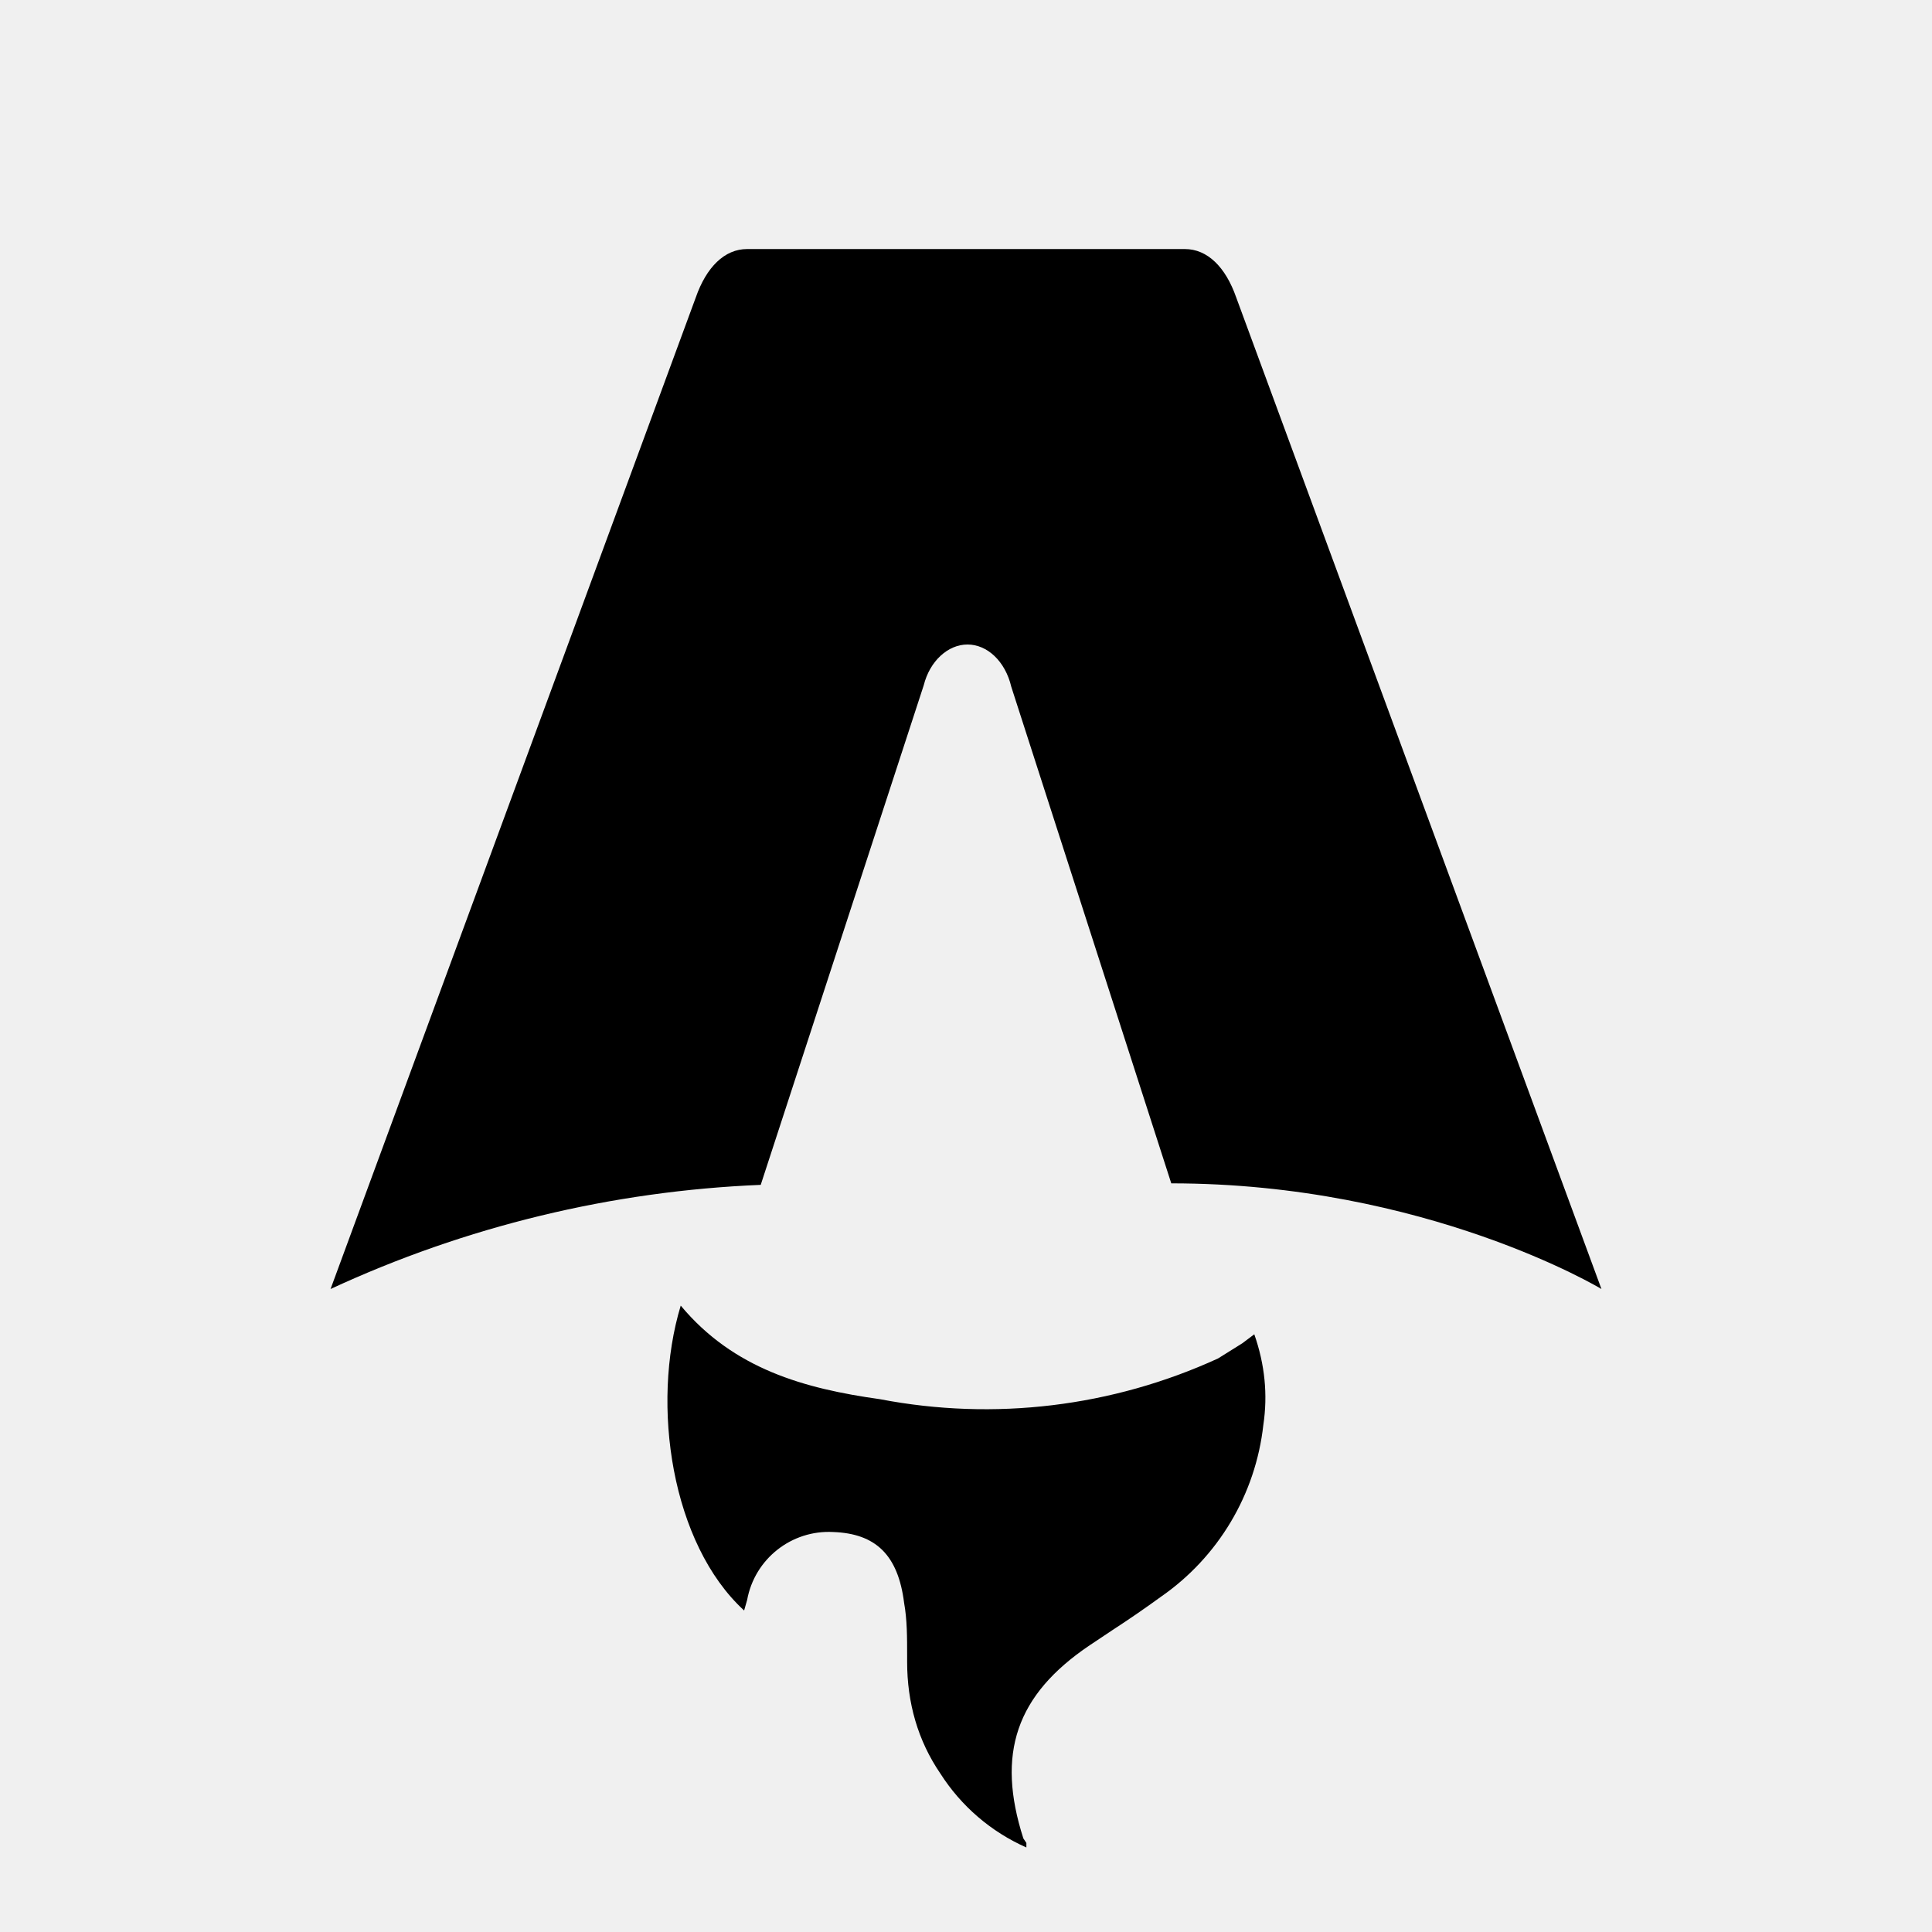
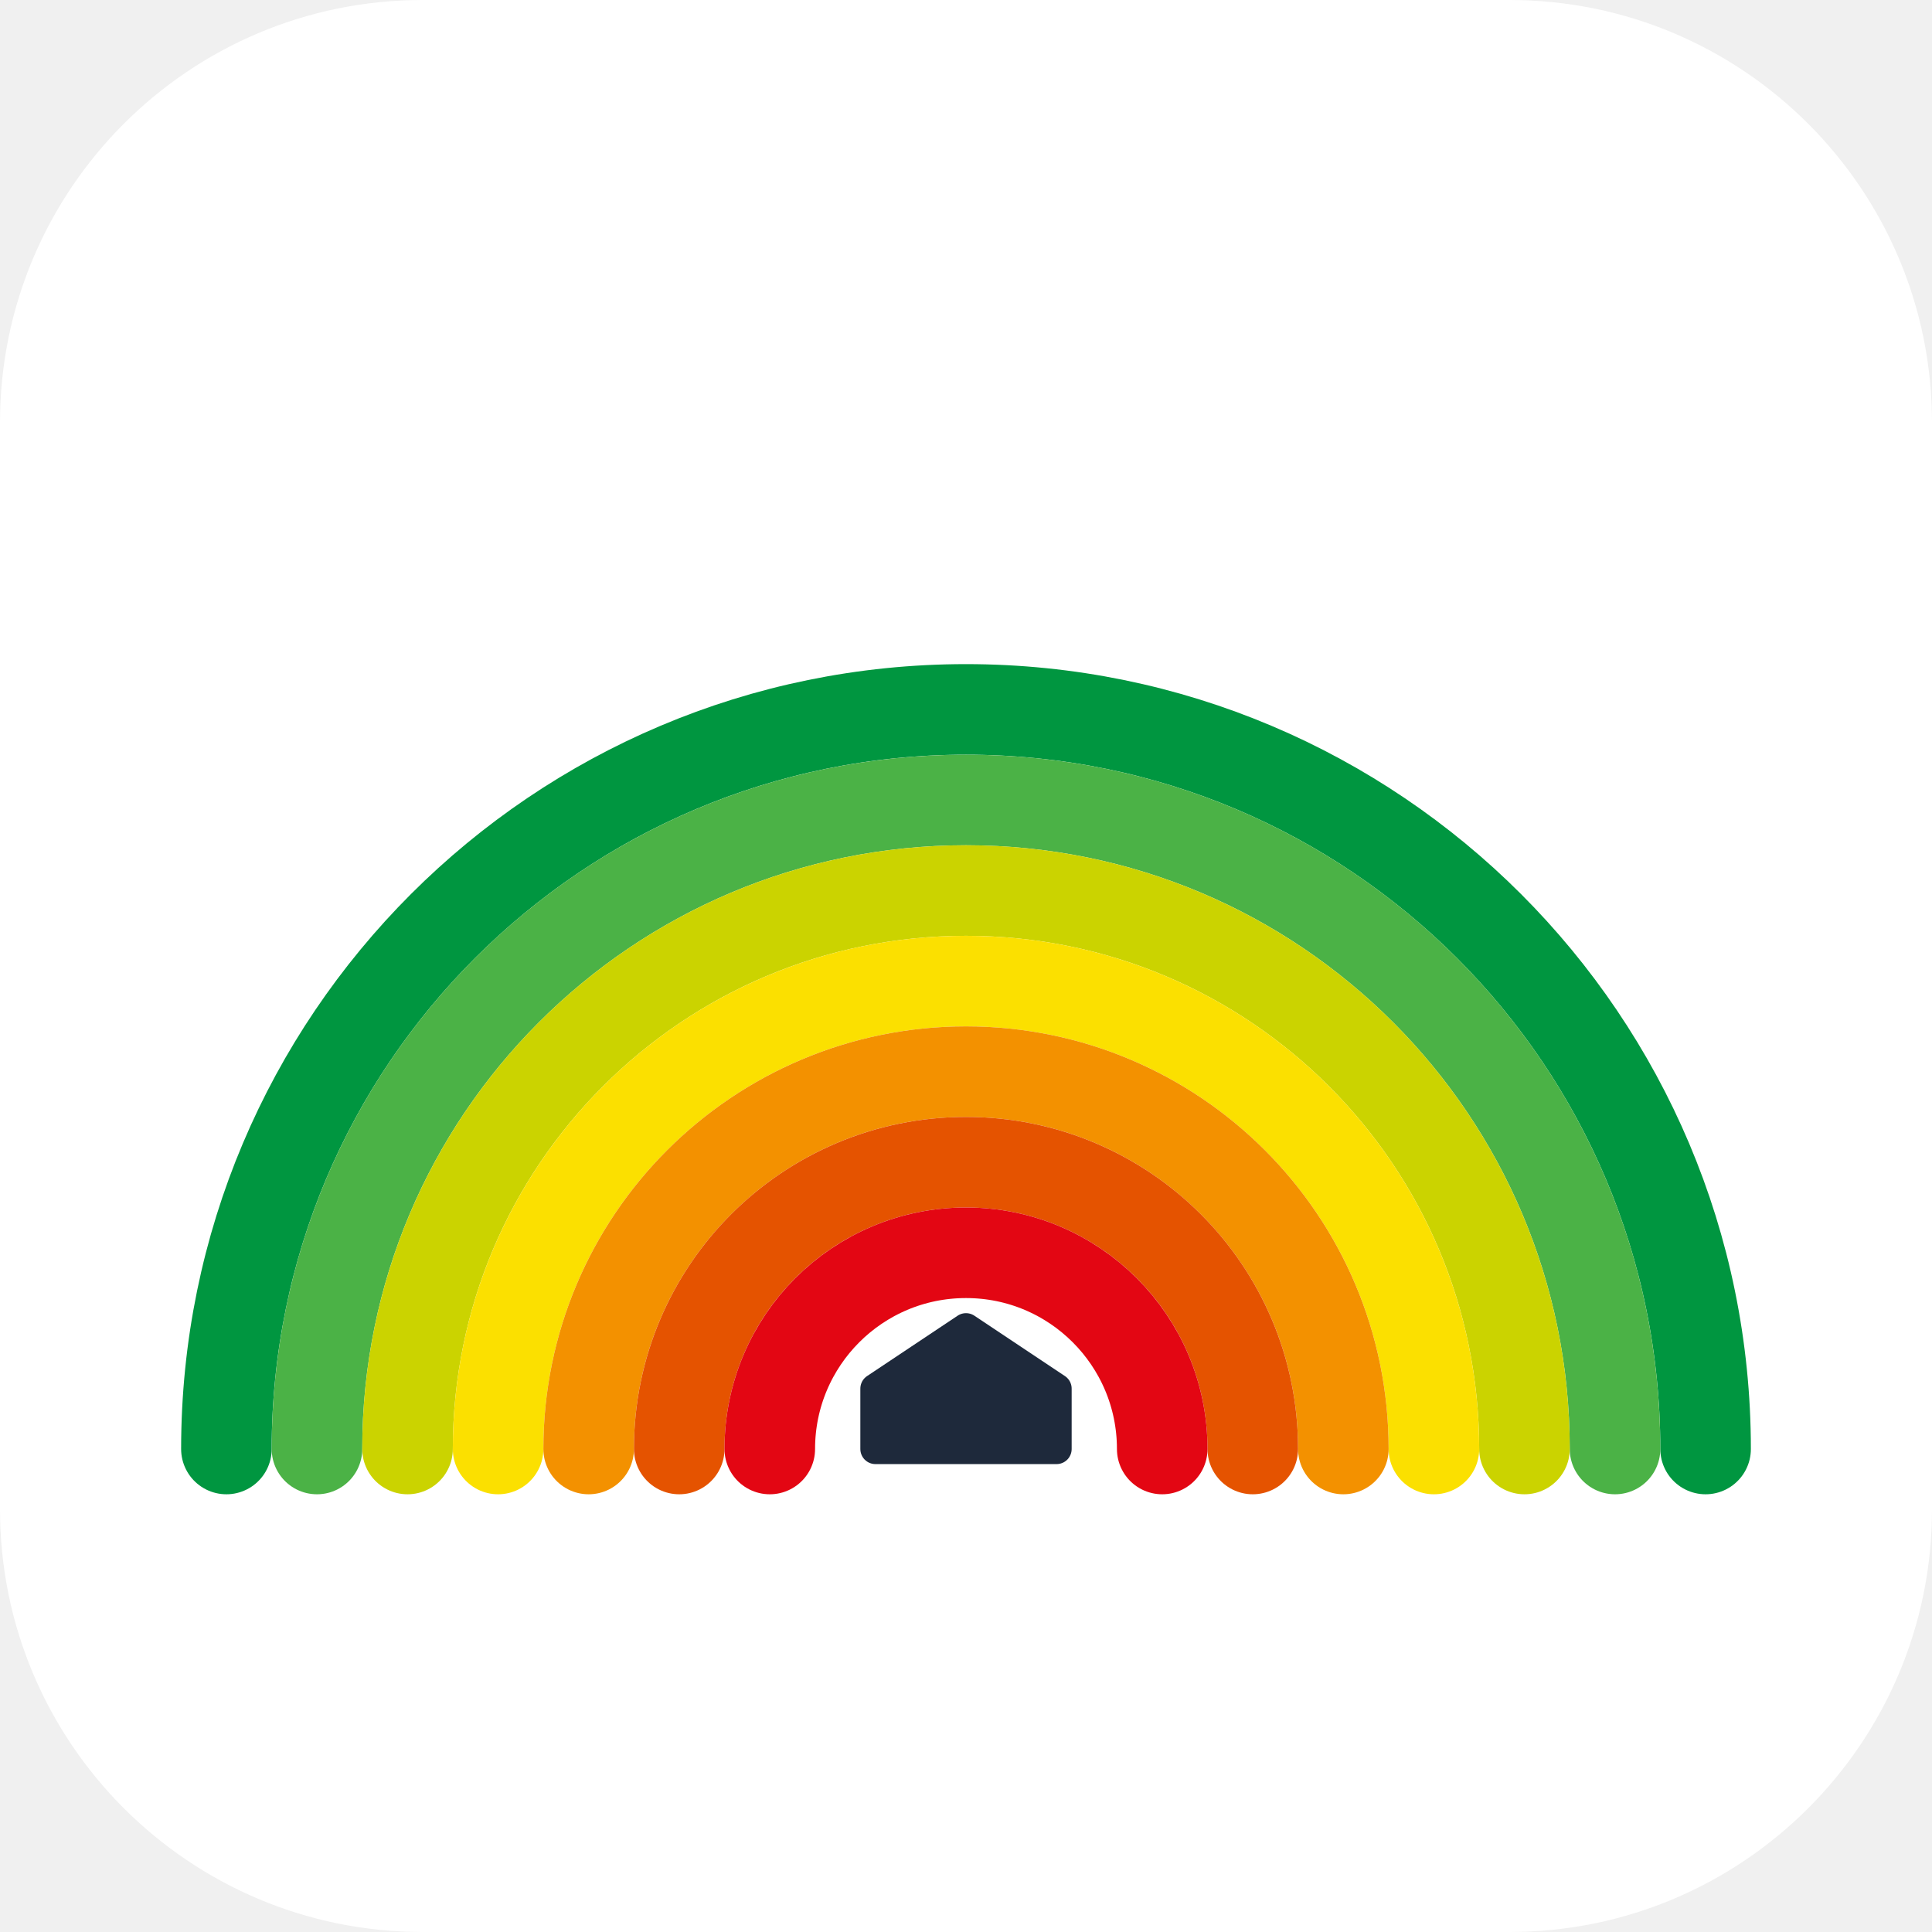
- <svg xmlns="http://www.w3.org/2000/svg" fill="none" viewBox="0 0 128 128">
-   <path d="M50.4 78.5a75.1 75.1 0 0 0-28.5 6.9l24.2-65.7c.7-2 1.9-3.2 3.4-3.2h29c1.5 0 2.7 1.2 3.4 3.2l24.2 65.7s-11.6-7-28.5-7L67 45.5c-.4-1.7-1.6-2.8-2.9-2.8-1.3 0-2.5 1.1-2.9 2.7L50.4 78.5Zm-1.1 28.2Zm-4.2-20.2c-2 6.6-.6 15.8 4.2 20.2a17.5 17.5 0 0 1 .2-.7 5.5 5.5 0 0 1 5.7-4.5c2.8.1 4.3 1.5 4.7 4.7.2 1.1.2 2.3.2 3.5v.4c0 2.7.7 5.2 2.2 7.4a13 13 0 0 0 5.7 4.9v-.3l-.2-.3c-1.8-5.6-.5-9.5 4.4-12.8l1.5-1a73 73 0 0 0 3.2-2.2 16 16 0 0 0 6.8-11.4c.3-2 .1-4-.6-6l-.8.6-1.6 1a37 37 0 0 1-22.4 2.7c-5-.7-9.7-2-13.2-6.2Z" />
-   <style>
-         path { fill: #000; }
-         @media (prefers-color-scheme: dark) {
-             path { fill: #FFF; }
-         }
-     </style>
+ <svg xmlns="http://www.w3.org/2000/svg" viewBox="0 0 128 128" width="128" height="128">
+   <rect width="128" height="128" rx="28" fill="#FFFFFF" />
+   <g fill="none" stroke-width="6" stroke-linecap="round">
+     <path d="M 15,96 A 49,49 0 0,1 113,96" stroke="#009640" />
+     <path d="M 21,96 A 43,43 0 0,1 107,96" stroke="#4BB246" />
+     <path d="M 27,96 A 37,37 0 0,1 101,96" stroke="#CBD300" />
+     <path d="M 33,96 A 31,31 0 0,1 95,96" stroke="#FBE000" />
+     <path d="M 39,96 A 25,25 0 0,1 89,96" stroke="#F39100" />
+     <path d="M 45,96 A 19,19 0 0,1 83,96" stroke="#E55300" />
+     <path d="M 51,96 A 13,13 0 0,1 77,96" stroke="#E30613" />
+   </g>
+   <path d="M 58,96 L 58,92 L 64,88 L 70,92 L 70,96 Z" fill="#1E293B" stroke="#1E293B" stroke-width="2" stroke-linejoin="round" />
</svg>
